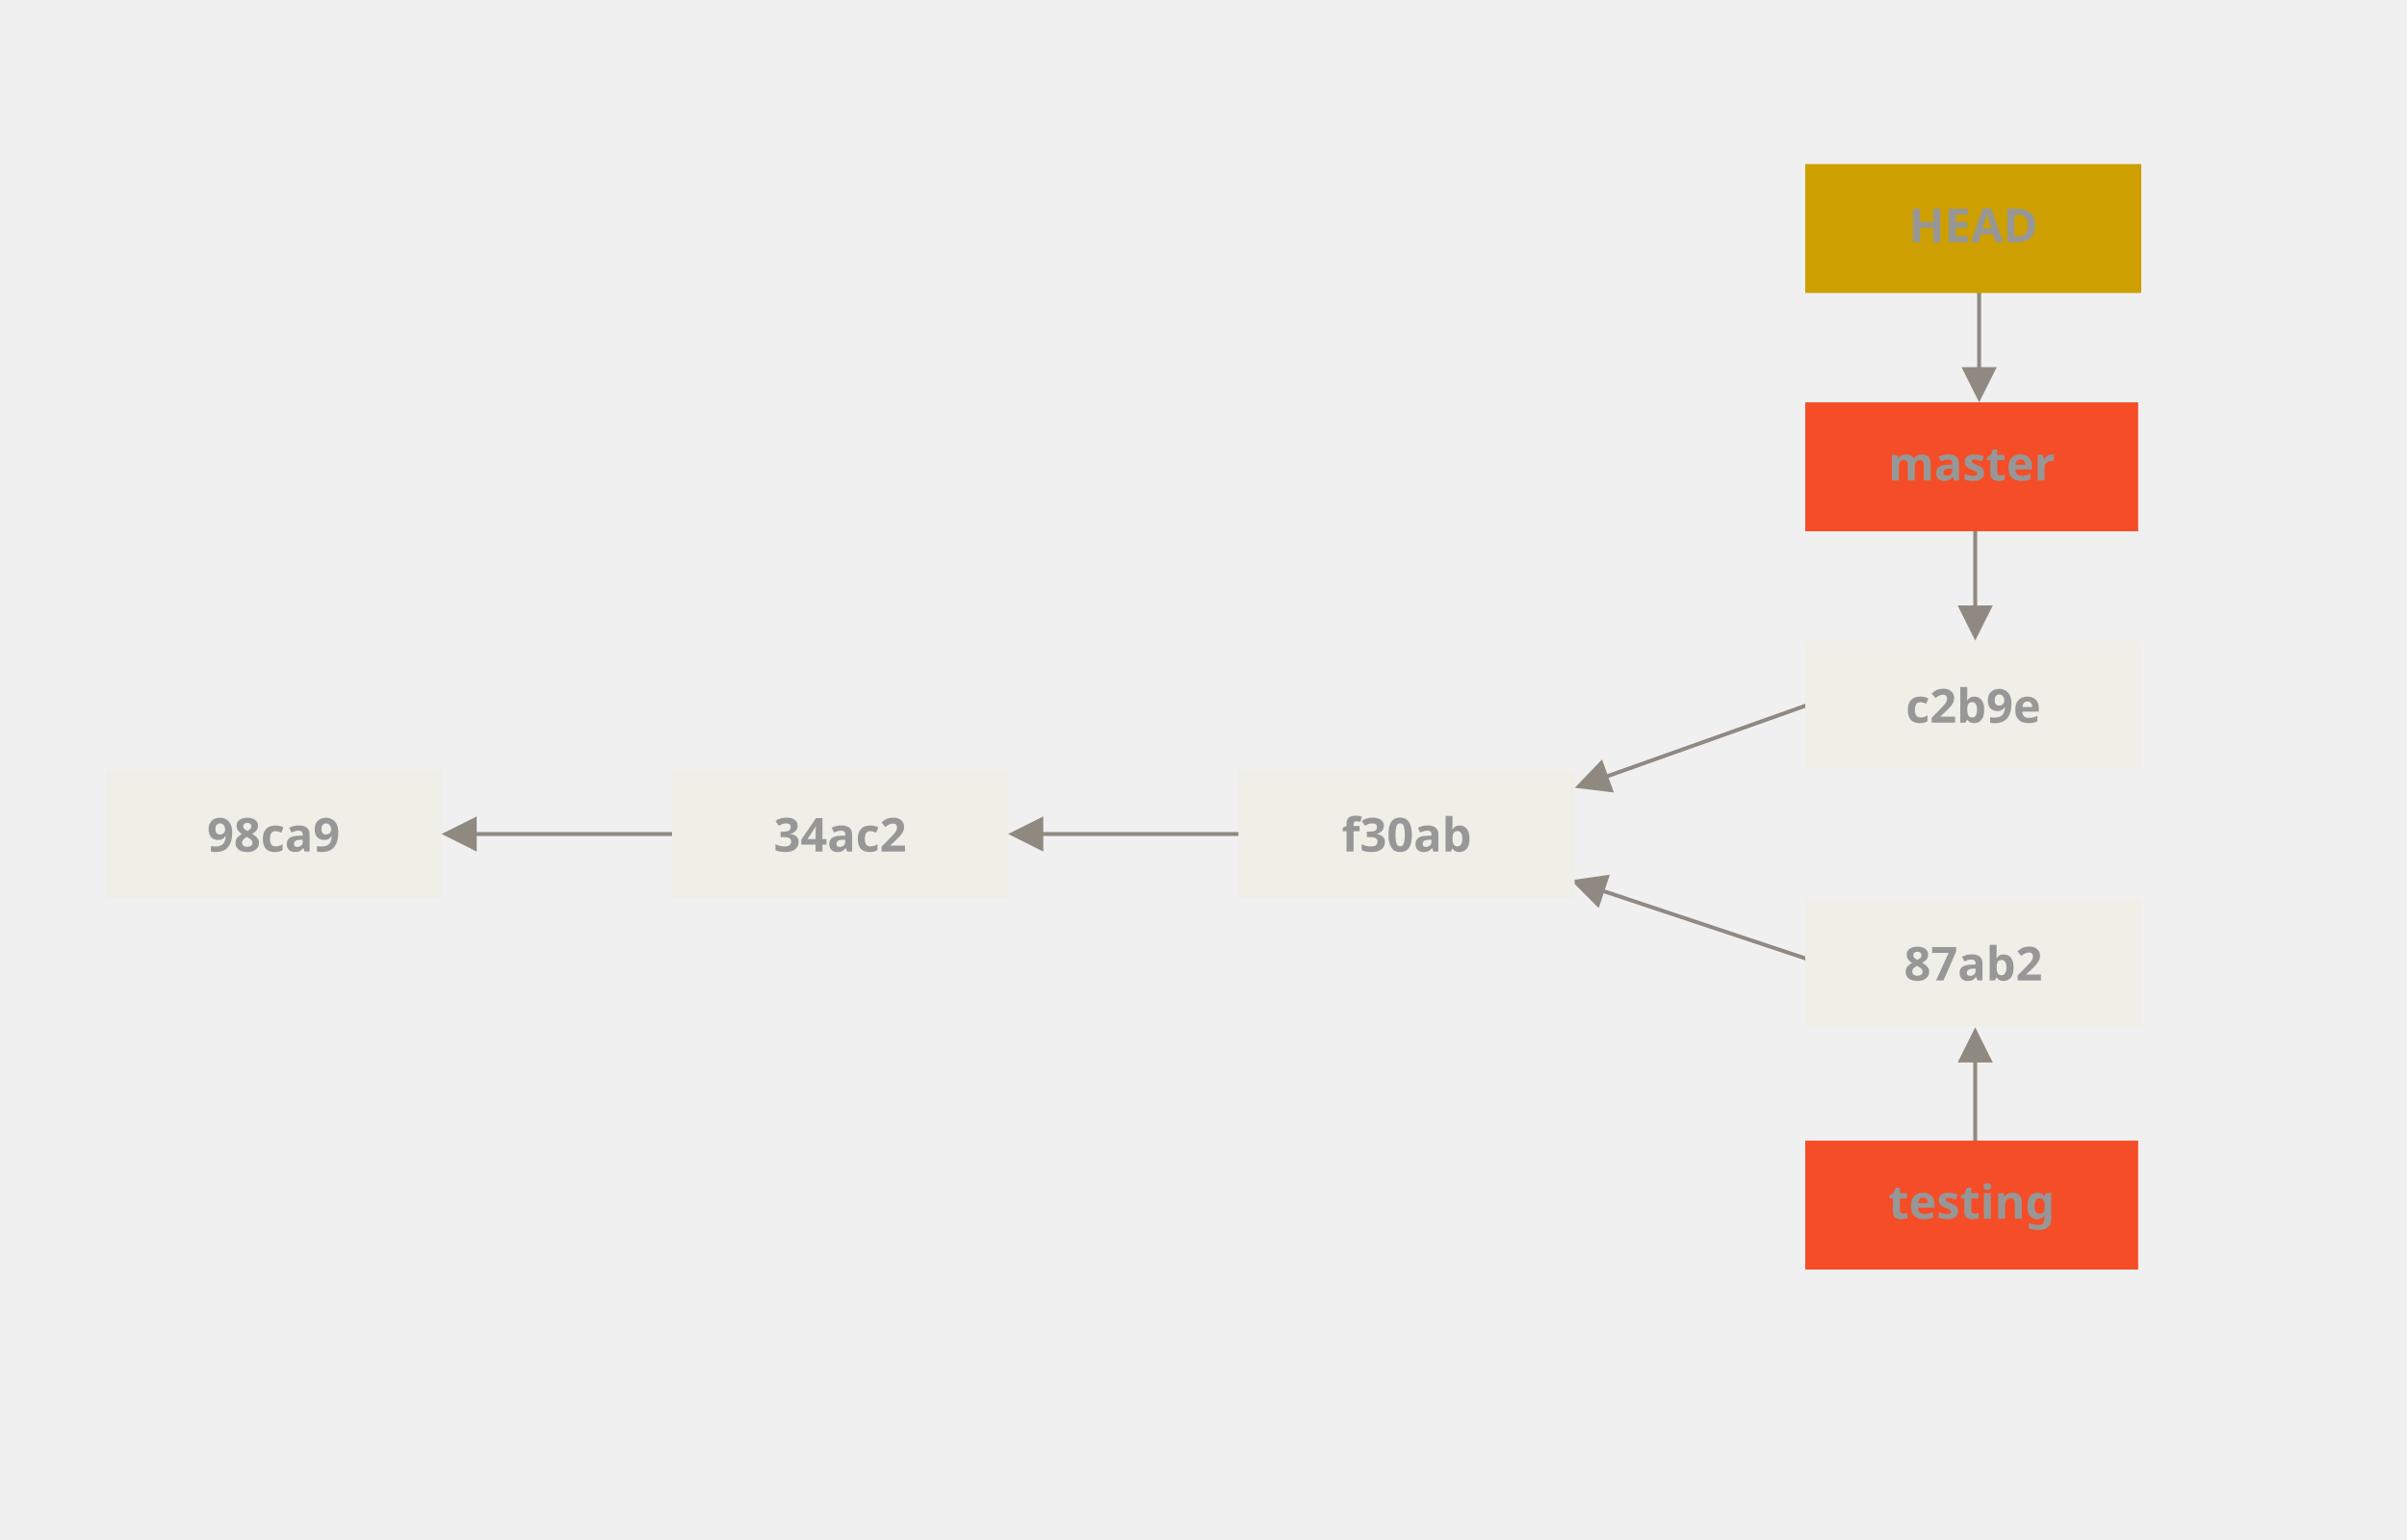
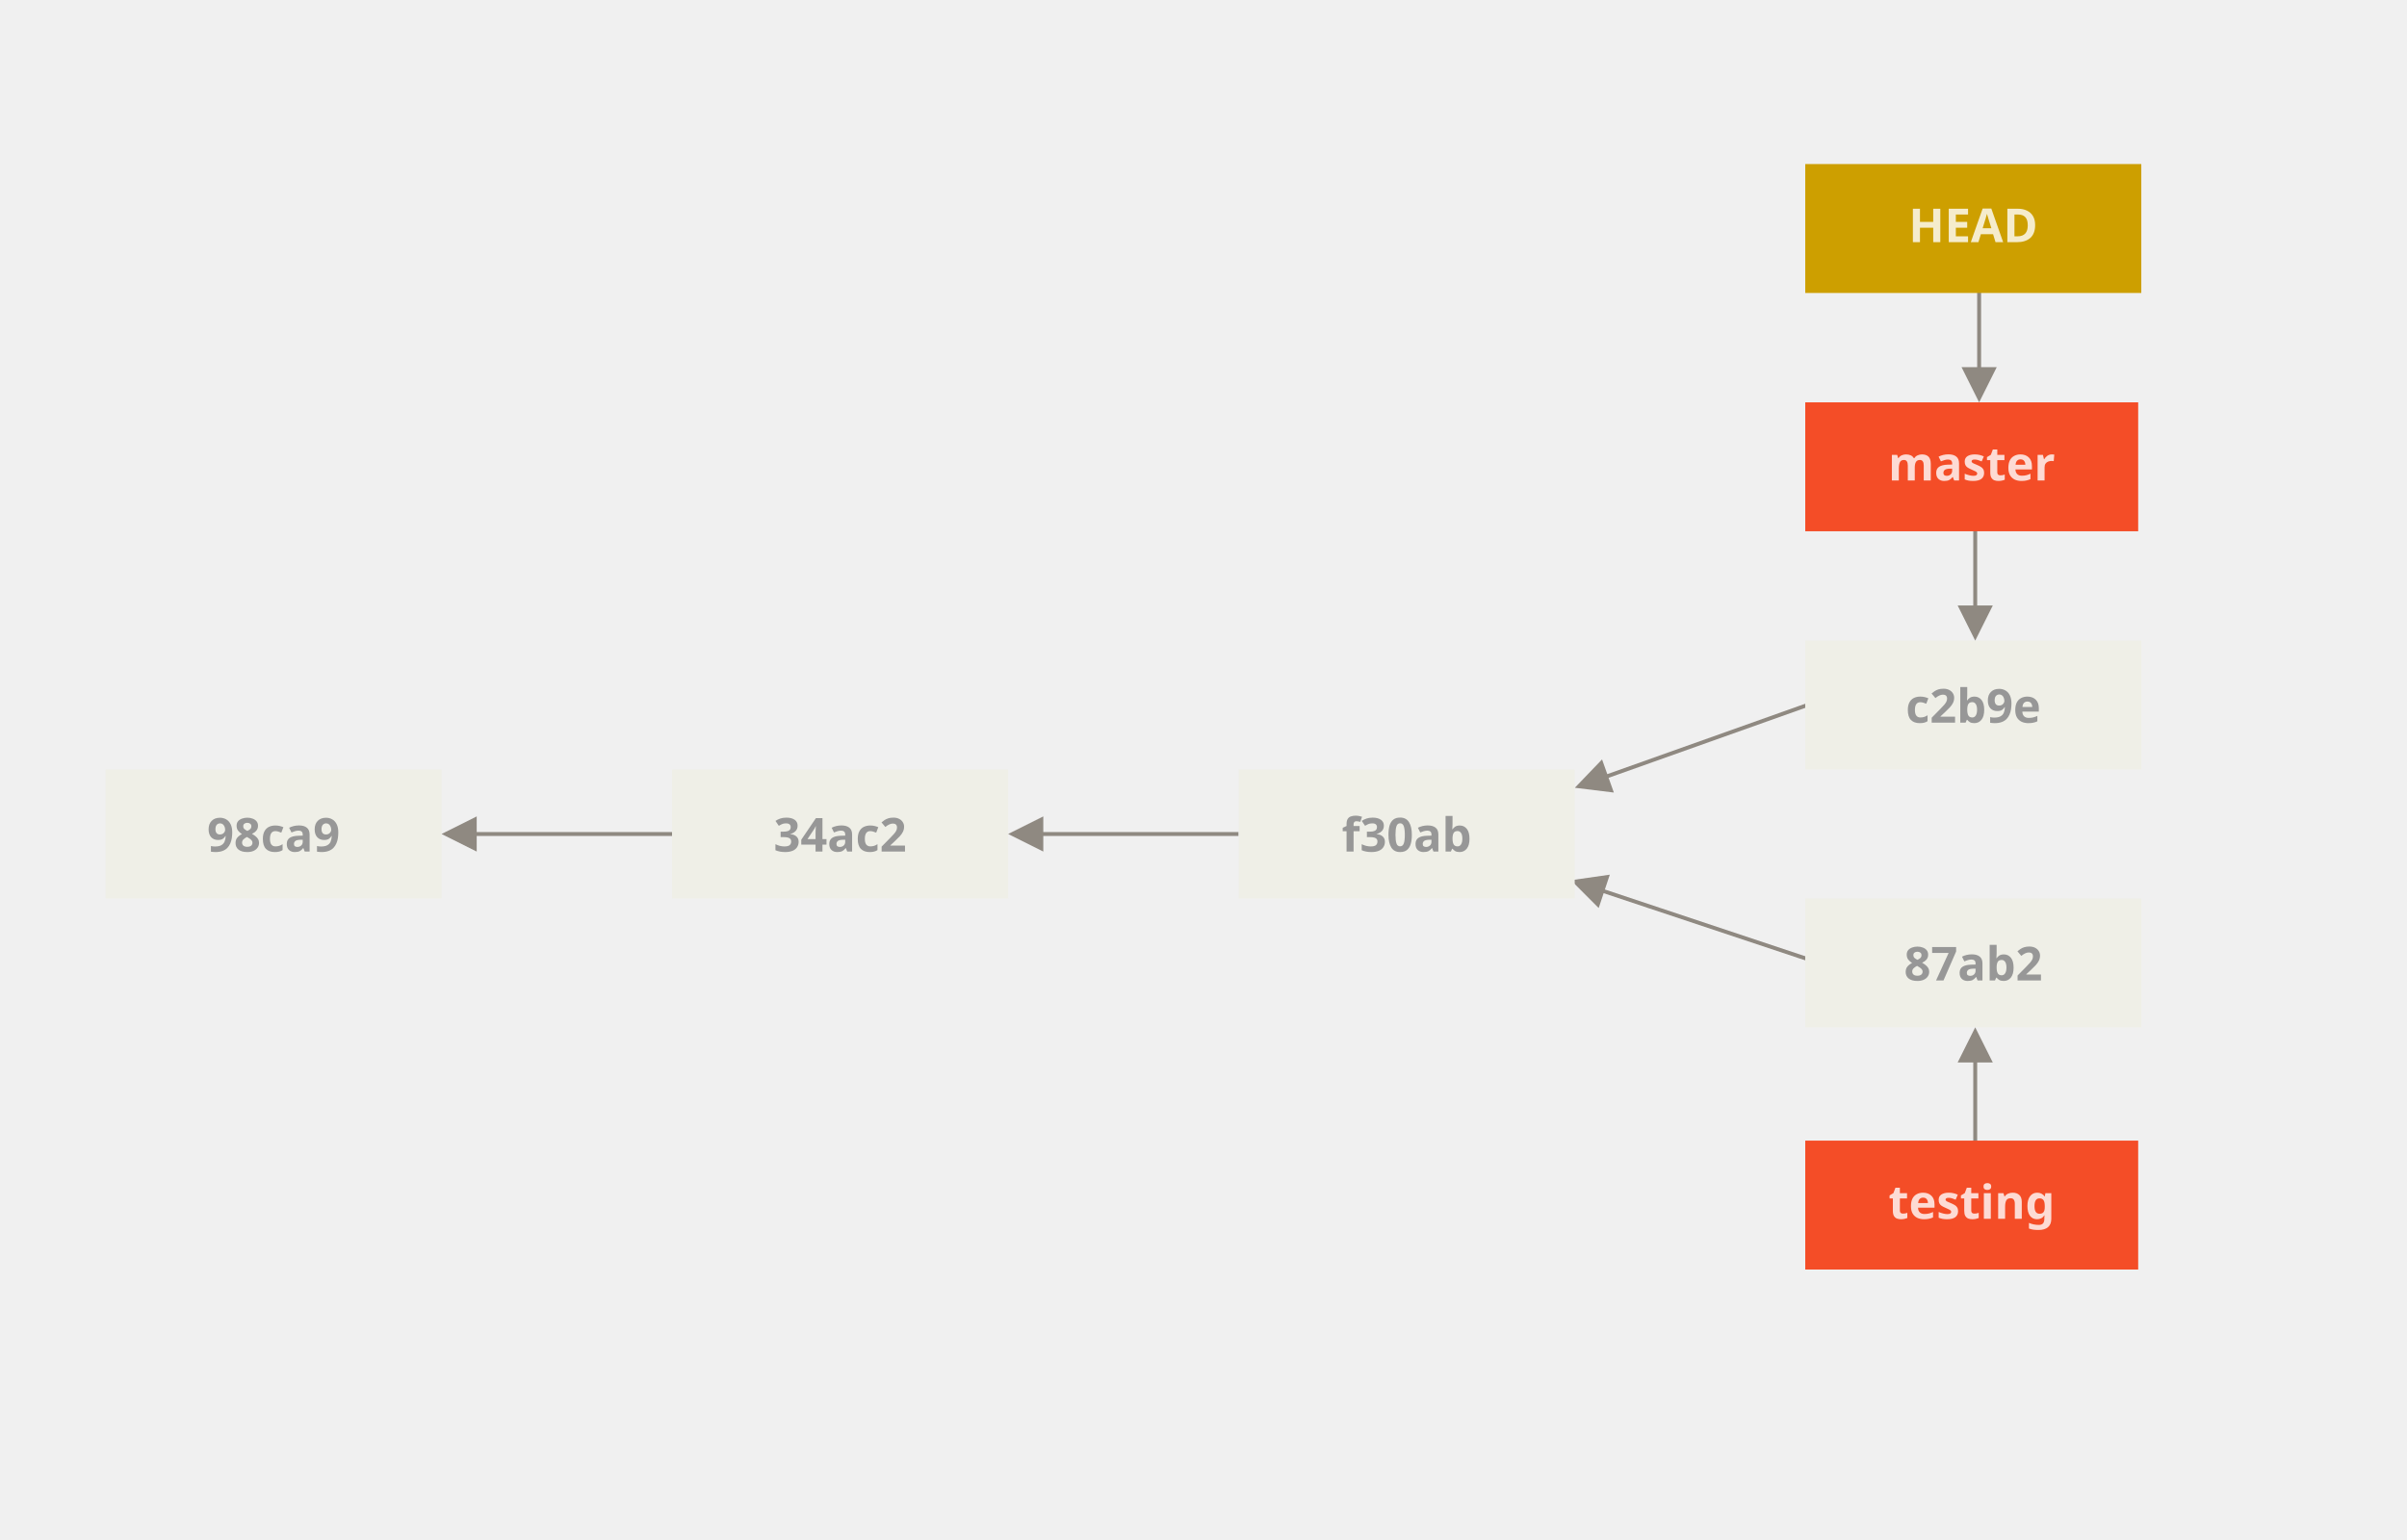
- <svg xmlns="http://www.w3.org/2000/svg" width="616px" height="394px" viewBox="0 0 616 394" version="1.1">
-   <g id="03---Branch-Progression-3" stroke="none" stroke-width="1" fill="none" fill-rule="evenodd">
-     <path id="Line" d="M267,213 L317,213 L317,214 L267,214 L267,218 L258,213.5 L267,209 L267,213 Z" fill="#8F8981" fill-rule="nonzero" />
-     <path id="Line-3" d="M410.722,227.714 L463.132,245.184 L462.816,246.132 L410.406,228.662 L409.141,232.457 L402.026,225.342 L411.987,223.919 L410.722,227.714 Z" fill="#8F8981" fill-rule="nonzero" />
-     <path id="Line-4" d="M411.34,198.179 L462.803,179.861 L463.139,180.803 L411.676,199.121 L413.017,202.889 L403.029,201.668 L409.999,194.41 L411.34,198.179 Z" fill="#8F8981" fill-rule="nonzero" />
-     <path id="Line-2" d="M122,213 L172,213 L172,214 L122,214 L122,218 L113,213.5 L122,209 L122,213 Z" fill="#8F8981" fill-rule="nonzero" />
-     <g id="other" transform="translate(317, 197)">
-       <rect id="Rectangle-2" fill="#EFEFE7" fill-rule="evenodd" x="0" y="0" width="86" height="33" />
-       <text stroke="none" font-family="Source Code Pro" font-size="12px" font-weight="900" fill="#979797" fill-opacity="1" text-anchor="middle" id="master">
+ <svg xmlns="http://www.w3.org/2000/svg" version="1.1" viewBox="0 0 616 394">
+   <g fill="#8f8981">
+     <path id="Line" d="m267 213h50v1h-50v4l-9-4.5 9-4.5z" />
+     <path d="m410.72 227.71 52.411 17.47-.316.949-52.411-17.47-1.265 3.795-7.115-7.115 9.961-1.423z" />
+     <path d="m411.34 198.18 51.463-18.317.335.942-51.463 18.317 1.341 3.768-9.988-1.222 6.97-7.257z" />
+     <path d="m122 213h50v1h-50v4l-9-4.5 9-4.5z" />
+   </g>
+   <g fill="none" fill-rule="evenodd">
+     <g id="other" transform="translate(317,197)">
+       <rect width="86" height="33" fill="#efefe7" fill-rule="evenodd" />
+       <text id="master" fill="#979797" font-family="'Source Code Pro'" font-size="12px" font-weight="900" text-anchor="middle">
        <tspan x="43" y="21">f30ab</tspan>
      </text>
    </g>
-     <g id="other" transform="translate(172, 197)">
-       <rect id="Rectangle-2" fill="#EFEFE7" fill-rule="evenodd" x="0" y="0" width="86" height="33" />
-       <text stroke="none" font-family="Source Code Pro" font-size="12px" font-weight="900" fill="#979797" fill-opacity="1" text-anchor="middle" id="master">
+     <g transform="translate(172,197)">
+       <rect width="86" height="33" fill="#efefe7" fill-rule="evenodd" />
+       <text fill="#979797" font-family="'Source Code Pro'" font-size="12px" font-weight="900" text-anchor="middle">
        <tspan x="43" y="21">34ac2</tspan>
      </text>
    </g>
-     <g id="other" transform="translate(27, 197)">
-       <rect id="Rectangle-2" fill="#EFEFE7" fill-rule="evenodd" x="0" y="0" width="86" height="33" />
-       <text stroke="none" font-family="Source Code Pro" font-size="12px" font-weight="900" fill="#979797" fill-opacity="1" text-anchor="middle" id="master">
+     <g transform="translate(27,197)">
+       <rect width="86" height="33" fill="#efefe7" fill-rule="evenodd" />
+       <text fill="#979797" font-family="'Source Code Pro'" font-size="12px" font-weight="900" text-anchor="middle">
        <tspan x="43" y="21">98ca9</tspan>
      </text>
    </g>
-     <g id="other" transform="translate(462, 230)">
-       <rect id="Rectangle-2" fill="#EFEFE7" fill-rule="evenodd" x="0" y="0" width="86" height="33" />
-       <text stroke="none" font-family="Source Code Pro" font-size="12px" font-weight="900" fill="#979797" fill-opacity="1" text-anchor="middle" id="master">
+     <g transform="translate(462,230)">
+       <rect width="86" height="33" fill="#efefe7" fill-rule="evenodd" />
+       <text fill="#979797" font-family="'Source Code Pro'" font-size="12px" font-weight="900" text-anchor="middle">
        <tspan x="43" y="21">87ab2</tspan>
      </text>
    </g>
-     <g id="other" transform="translate(462, 164)">
-       <rect id="Rectangle-2" fill="#EFEFE7" fill-rule="evenodd" x="0" y="0" width="86" height="33" />
-       <text stroke="none" font-family="Source Code Pro" font-size="12px" font-weight="900" fill="#979797" fill-opacity="1" text-anchor="middle" id="master">
+     <g transform="translate(462,164)">
+       <rect width="86" height="33" fill="#efefe7" fill-rule="evenodd" />
+       <text fill="#979797" font-family="'Source Code Pro'" font-size="12px" font-weight="900" text-anchor="middle">
        <tspan x="43" y="21">c2b9e</tspan>
      </text>
    </g>
-     <path id="Line-8" d="M506,272 L506,302 L505,302 L505,272 L501,272 L505.5,263 L510,272 L506,272 Z" fill="#8F8981" fill-rule="nonzero" />
-     <g id="ref-2" transform="translate(462, 292)">
-       <rect id="Rectangle-2" fill="#F44D27" x="0" y="0" width="85.204" height="33" />
-       <text stroke="none" font-family="Source Code Pro" font-size="12px" font-weight="900" fill="#979797" fill-opacity="1" text-anchor="middle" id="master">
-         <tspan x="42.602" y="20">testing</tspan>
-       </text>
-     </g>
-     <path id="Line-7" d="M505,155 L505,126 L506,126 L506,155 L510,155 L505.5,164 L501,155 L505,155 Z" fill="#8F8981" fill-rule="nonzero" />
-     <g id="ref" transform="translate(462, 103)">
-       <rect id="Rectangle-2" fill="#F44D27" x="0" y="0" width="85.204" height="33" />
-       <text stroke="none" font-family="Source Code Pro" font-size="12px" font-weight="900" fill="#979797" fill-opacity="1" text-anchor="middle" id="master">
-         <tspan x="42.602" y="20">master</tspan>
-       </text>
-     </g>
-     <path id="Line-11" d="M506,94 L506,60 L507,60 L507,94 L511,94 L506.5,103 L502,94 L506,94 Z" fill="#8F8981" fill-rule="nonzero" />
-     <g id="goldref-3" transform="translate(462, 42)">
-       <rect id="Rectangle-3" fill="#CD9F00" x="0" y="0" width="86" height="33" />
-       <text stroke="none" font-family="Source Code Pro" font-size="12px" font-weight="900" fill="#979797" fill-opacity="1" text-anchor="middle" id="master-2">
-         <tspan x="43" y="20">HEAD</tspan>
-       </text>
-     </g>
  </g>
+   <path d="m506 272v30h-1v-30h-4l4.5-9 4.5 9z" fill="#8f8981" />
+   <rect transform="translate(462,292)" width="85.204" height="33" fill="#f44d27" fill-rule="evenodd" />
+   <text transform="translate(462,292)" fill="white" fill-opacity=".8" fill-rule="evenodd" font-family="'Source Code Pro'" font-size="12px" font-weight="900" text-anchor="middle">
+     <tspan x="42.602" y="20" fill="white" fill-opacity=".8">testing</tspan>
+   </text>
+   <path d="m505 155v-29h1v29h4l-4.5 9-4.5-9z" fill="#8f8981" />
+   <rect transform="translate(462,103)" width="85.204" height="33" fill="#f44d27" fill-rule="evenodd" />
+   <text transform="translate(462,103)" fill="white" fill-opacity=".8" fill-rule="evenodd" font-family="'Source Code Pro'" font-size="12px" font-weight="900" text-anchor="middle">
+     <tspan x="42.602" y="20" fill="white" fill-opacity=".8">master</tspan>
+   </text>
+   <path d="m506 94v-34h1v34h4l-4.5 9-4.5-9z" fill="#8f8981" />
+   <rect transform="translate(462,42)" width="86" height="33" fill="#cd9f00" fill-rule="evenodd" />
+   <text transform="translate(462,42)" fill="white" fill-opacity=".8" fill-rule="evenodd" font-family="'Source Code Pro'" font-size="12px" font-weight="900" text-anchor="middle">
+     <tspan x="43" y="20" fill="white" fill-opacity=".8">HEAD</tspan>
+   </text>
</svg>
